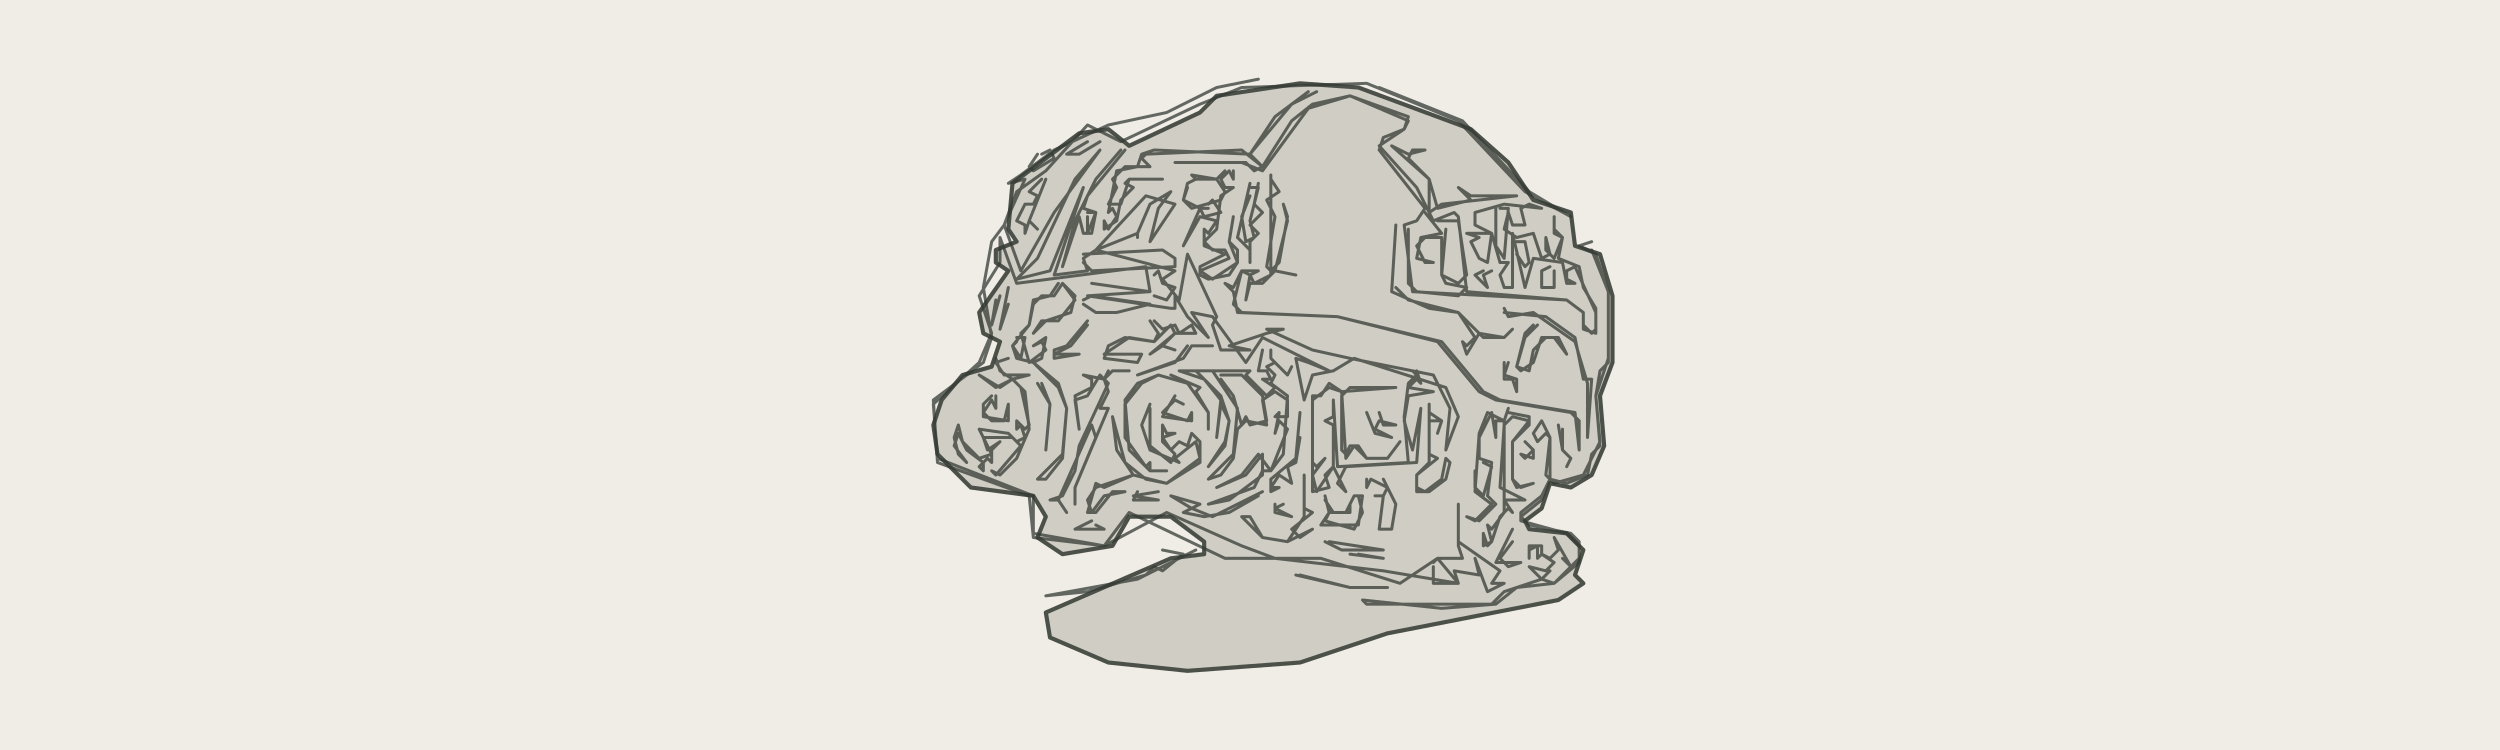
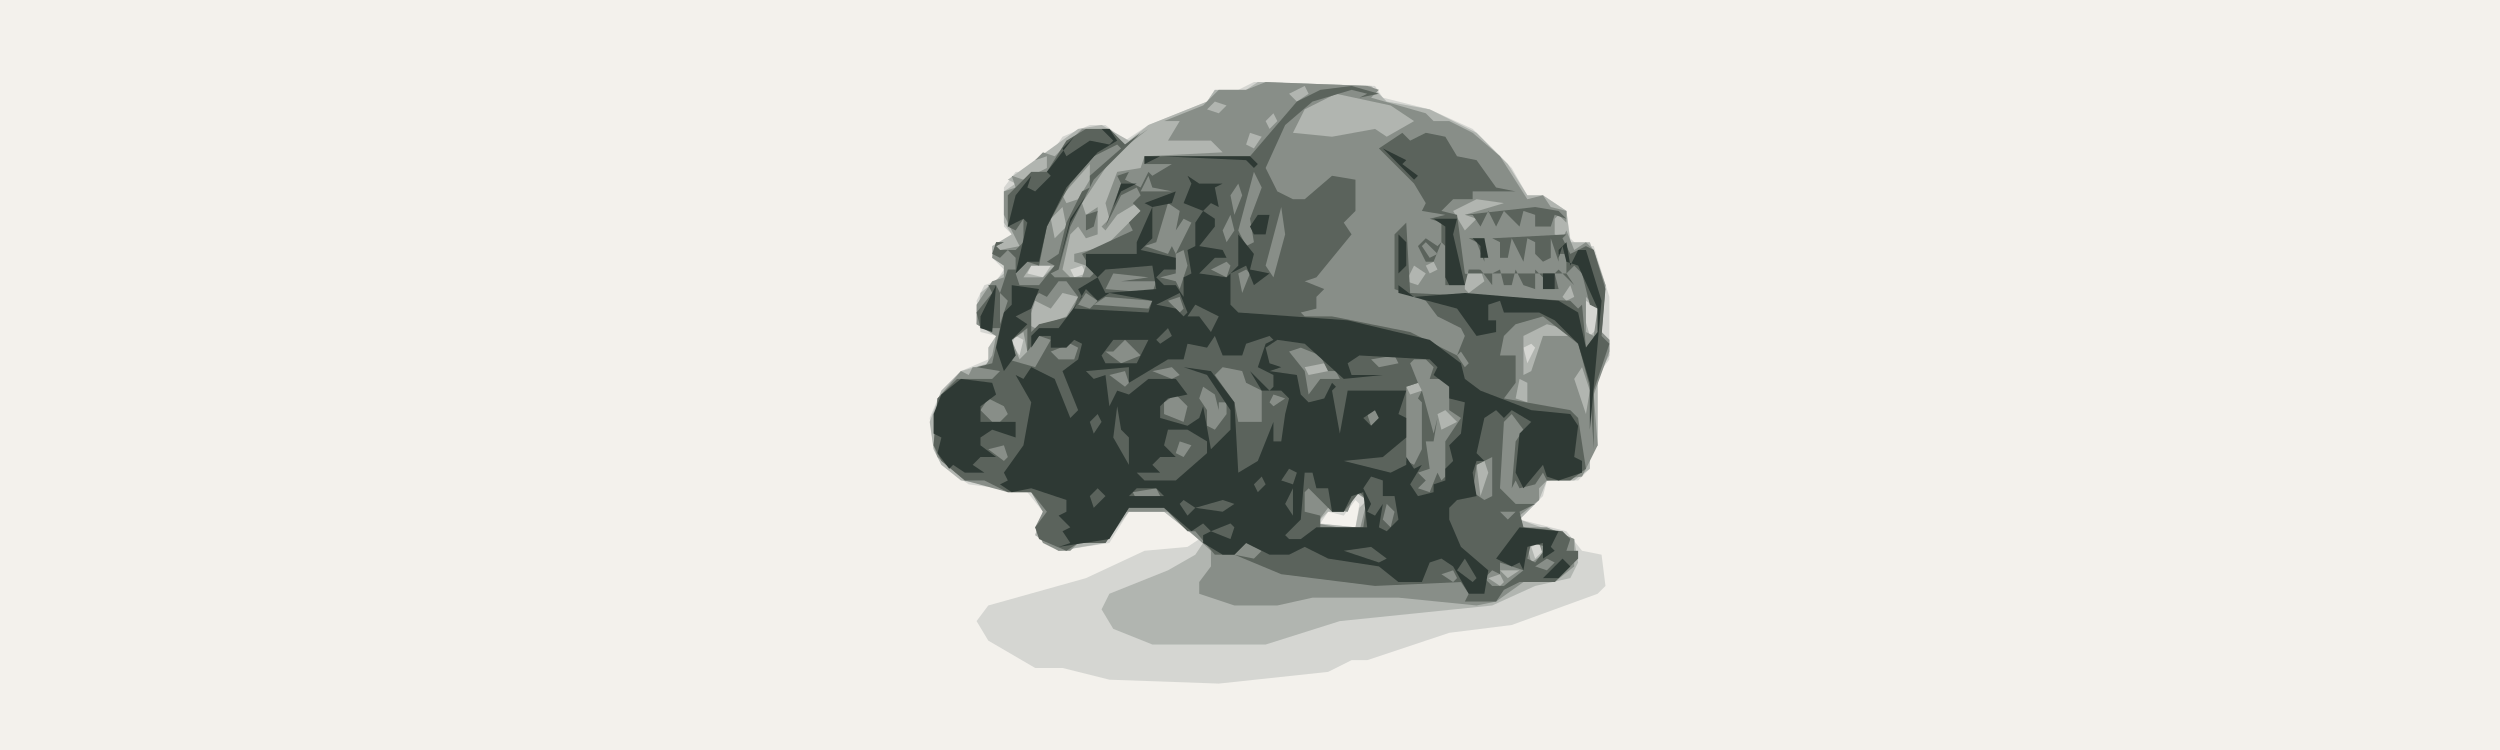
- <svg xmlns="http://www.w3.org/2000/svg" viewBox="0 0 1200 360" role="img" aria-label="SEA Game SA-E illustration">
-   <rect width="1200" height="360" fill="#f0ede6" />
-   <g>
-     <polygon points="754,102 736,96 724,78 706,62 652,42 624,40 584,46 576,54 542,70 532,62 518,64 486,88 484,110 488,116 478,120 478,126 484,130 470,150 472,160 480,164 476,176 462,180 452,192 448,204 450,218 466,234 496,238 502,248 498,258 510,266 534,262 542,248 562,248 578,260 578,266 562,268 502,294 504,306 532,318 570,322 624,318 666,304 748,288 760,280 756,276 760,264 752,256 734,254 732,250 740,244 744,232 754,234 764,228 770,214 768,190 774,174 774,142 768,122 756,118" fill="#777869" fill-opacity=".27" stroke="#4b5149" stroke-width="2" stroke-linejoin="round" />
-   </g>
-   <path d="M604,38 L584,42 L560,54 L532,60 L506,72 L490,84 L484,88 L492,86 L482,108 L476,116 L472,138 L476,162 L472,174 L448,192 L450,222 L494,238 L496,258 L530,262 L542,246 L588,268 L612,268 L664,274 L700,280 L698,274 L710,276 L708,268 L714,284 L722,280 L716,280 L720,274 L700,260 L700,242 L700,242 L700,262 L702,268 L690,268 L672,280 L634,268 L612,268 L596,262 L560,246 L530,262 L496,256 L496,238 L450,220 L448,194 L470,174 L476,160 L470,142 L480,126 L480,114 L488,136 L550,128 L552,140 L524,136 L552,140 L522,142 L562,148 L564,148 L564,142 L570,152 L580,162 L572,150 L582,152 L598,174 L606,162 L638,178 L628,174 L622,172 L626,192 L630,180 L640,178 L650,172 L694,186 L700,200 L694,216 L696,196 L688,180 L648,172 L630,168 L608,158 L616,158 L608,160 L590,166 L600,168 L586,168 L582,156 L584,152 L570,122 L570,122 L566,144 L558,134 L564,130 L526,120 L546,112 L546,114 L546,112 L552,98 L562,92 L556,100 L552,116 L564,98 L550,94 L526,120 L520,124 L522,130 L506,132 L520,90 L504,130 L488,134 L498,124 L516,86 L528,72 L506,102 L490,130 L482,108 L488,92 L502,82 L522,60 L538,68 L576,50 L596,42 L656,40 L700,58 L732,92 L754,104 L754,104 L734,92 L702,58 L662,42 M628,44 L612,56 L600,74 L554,72 L548,74 L546,80 L536,82 L532,102 L534,100 L536,104 L532,110 L530,106 L530,110 L536,106 L538,96 L544,90 L540,88 L542,86 L558,86 L542,86 L538,98 L532,98 L536,90 L534,86 L540,80 L552,80 L548,76 L550,74 L596,72 L606,80 L602,82 L598,78 L564,78 L596,78 L606,82 L628,52 L648,46 L676,58 L674,62 L664,66 L662,72 L684,100 L680,106 L674,108 L678,140 L752,144 L760,150 L760,158 L766,160 L766,148 L760,138 L758,128 L748,124 L750,114 L746,110 L746,104 L746,112 L750,114 L746,124 L742,120 L742,114 L744,122 L740,124 L736,112 L728,114 L722,110 L724,102 L726,108 L732,108 L730,100 L734,98 L740,100 L722,98 L708,102 L708,108 L716,112 L704,112 L710,114 L706,116 L710,124 L714,126 L716,112 L720,126 L724,126 L720,132 L722,138 L726,138 L726,112 L732,138 L736,124 L750,126 L752,136 L756,136 L752,134 L752,130 L756,128 L766,150 L766,158 L764,160 L760,156 L760,150 L752,144 L704,140 L700,104 L698,102 L688,106 L686,102 L692,98 L728,94 L706,94 L700,90 L706,96 L690,100 L686,86 L676,76 L678,72 L684,72 L676,74 L668,70 L686,86 L686,102 L680,90 L662,70 L674,62 L676,56 L648,46 L630,50 L620,58 L606,80 L600,74 L620,50 L632,44 M764,116 L758,118 L766,122 L772,140 L772,172 L766,190 L768,212 L760,228 L746,232 L742,228 L744,210 L740,202 L736,208 L738,212 L742,208 L744,210 L744,230 L740,238 L730,246 L730,250 L752,256 L758,262 L758,268 L754,272 L746,258 L748,264 L744,268 L740,266 L740,262 L734,262 L734,268 L734,264 L738,262 L738,268 L740,266 L746,270 L742,274 L734,272 L740,278 L722,284 L716,290 L656,290 L654,288 L692,292 L718,290 L728,282 L746,280 L758,270 L758,260 L754,256 L734,252 L730,248 L740,240 L744,230 L752,232 L762,228 L764,218 L768,214 L766,190 L768,178 L772,174 L772,140 L764,120 M610,84 L610,132 L602,136 L600,132 L604,130 L596,130 L592,138 L588,136 L592,140 L594,150 L642,152 L690,164 L710,188 L718,192 L754,198 L758,202 L758,216 L756,198 L720,192 L712,188 L692,164 L642,152 L596,150 L592,146 L596,130 L600,132 L598,144 L600,136 L606,136 L612,130 L622,132 L612,130 L618,106 L616,98 L618,104 L614,126 L610,130 L608,128 L612,104 L608,96 L614,92 L610,86 M606,168 L604,178 L608,178 L610,182 L606,182 L612,186 L608,190 L598,180 L600,178 L566,178 L578,182 L586,192 L584,210 L586,194 L590,202 L588,212 L580,224 L588,214 L590,202 L586,190 L574,178 L582,178 L594,196 L592,218 L580,230 L586,228 L592,220 L594,206 L598,202 L608,204 L606,192 L612,188 L618,192 L618,200 L612,200 L614,198 L612,208 L614,202 L618,206 L610,226 L604,218 L596,228 L584,234 L598,228 L606,218 L606,228 L590,240 L580,242 L602,234 L606,226 L610,226 L616,218 L618,190 L610,184 L612,180 L608,176 L612,174 L618,180 L620,176 L618,180 L610,172 L610,168 M678,178 L680,180 L676,184 L674,200 L676,222 L642,224 L640,192 L640,200 L636,202 L640,204 L640,224 L632,236 L630,228 L636,220 L632,224 L630,222 L630,192 L638,186 L644,188 L646,220 L650,214 L656,220 L666,220 L672,212 L666,220 L656,220 L652,214 L648,214 L646,218 L644,216 L644,190 L648,186 L670,186 L644,188 L638,184 L634,190 L630,190 L630,236 L638,234 L636,228 L640,224 L646,236 L642,232 L646,224 L680,222 L682,196 L678,216 L674,202 L676,190 L688,188 L676,186 L680,182 L682,184 L680,178 M724,196 L722,202 L714,198 L710,208 L708,236 L716,242 L708,250 L704,248 L710,250 L718,242 L714,238 L716,222 L710,220 L710,210 L716,198 L718,210 L718,202 L722,202 L722,246 L716,254 L714,252 L716,260 L714,262 L712,256 L712,262 L716,260 L720,248 L724,244 L726,246 L722,240 L732,240 L720,234 L722,204 L726,200 L734,202 L726,212 L726,230 L728,234 L736,232 L730,234 L726,230 L726,212 L734,204 L734,200 L724,198 M552,194 L548,204 L552,216 L566,222 L564,220 L574,212 L576,220 L560,232 L550,230 L540,222 L534,200 L536,216 L544,228 L530,234 L526,232 L522,246 L526,246 L534,236 L540,236 L530,238 L524,246 L522,240 L526,234 L544,228 L560,232 L576,222 L576,212 L572,208 L570,214 L566,212 L562,216 L558,210 L564,208 L560,208 L558,204 L558,212 L564,218 L562,222 L552,214 L552,196 M478,172 L480,178 L486,182 L480,186 L470,180 L478,186 L486,182 L490,186 L494,204 L492,206 L488,202 L488,206 L490,204 L492,210 L488,212 L484,208 L470,206 L476,218 L470,220 L462,212 L460,204 L458,210 L460,218 L464,222 L458,214 L460,208 L464,216 L472,222 L472,226 L470,224 L474,220 L476,222 L476,216 L480,212 L474,216 L472,210 L486,210 L490,214 L478,228 L476,226 L480,228 L488,220 L494,206 L492,188 L486,182 L494,180 L482,180 L478,174 L484,172 M508,136 L504,142 L496,144 L494,156 L486,166 L488,172 L496,174 L508,186 L512,196 L510,218 L498,230 L502,230 L510,220 L512,196 L508,184 L496,174 L500,172 L502,162 L496,166 L500,164 L502,168 L494,174 L490,160 L494,156 L496,146 L500,142 L506,142 L510,136 L516,144 L508,154 L500,154 L496,160 L502,154 L514,150 L516,142 L510,136 M532,178 L530,182 L520,180 L524,182 L524,186 L516,190 L518,206 L516,192 L522,190 L528,180 L532,184 L518,214 L516,226 L510,238 L504,240 L508,240 L512,246 L508,240 L524,204 L526,210 L516,234 L516,242 L516,234 L532,196 L528,196 L532,188 L530,182 L534,178 L542,178 M588,82 L584,86 L572,84 L574,86 L570,88 L568,96 L576,100 L568,118 L576,104 L584,106 L580,112 L578,110 L578,118 L588,122 L576,128 L576,132 L580,134 L590,132 L594,126 L594,120 L590,116 L592,104 L590,116 L594,126 L582,134 L576,130 L590,124 L588,120 L582,120 L578,116 L584,110 L586,94 L592,90 L588,90 L586,86 L590,82 L592,86 L592,82 M556,180 L546,184 L540,192 L542,216 L552,226 L560,226 L552,226 L552,222 L550,224 L540,210 L540,194 L548,184 L556,180 L570,184 L580,198 L580,206 L580,198 L574,188 L576,186 L562,180 M552,154 L556,160 L554,164 L540,162 L532,166 L530,172 L546,174 L548,170 L530,170 L542,162 L554,164 L562,156 L564,160 L552,170 L558,166 L564,168 L558,166 L564,160 L574,160 L572,156 L566,160 L564,156 L558,158 L554,154 M670,108 L668,140 L686,148 L700,150 L708,162 L704,166 L702,164 L704,170 L710,160 L722,162 L726,158 L722,162 L712,162 L700,150 L676,144 L670,138 M722,148 L724,152 L736,150 L756,164 L762,184 L762,210 L764,182 L760,182 L756,162 L742,152 L722,150 M686,194 L686,222 L680,228 L680,236 L686,236 L694,230 L696,222 L694,220 L692,230 L684,236 L680,234 L680,228 L690,220 L686,218 L686,202 L692,202 L690,208 L692,202 L686,198 M558,264 L568,266 L558,274 L554,272 L550,276 L522,284 L502,286 L546,278 L574,264 M684,102 L692,112 L682,114 L680,124 L688,126 L684,126 L680,118 L684,114 L692,114 L692,132 L694,136 L704,138 L700,142 L680,140 L676,136 L676,110 M538,72 L526,86 L516,106 L510,128 L518,104 L520,112 L524,112 L526,102 L520,100 L522,94 L540,72 M626,228 L626,248 L618,260 L606,258 L600,248 L596,248 L606,258 L618,260 L630,254 L624,258 L620,254 L630,246 L626,244 M736,156 L732,160 L728,176 L734,178 L736,168 L742,162 L746,162 L752,170 L748,162 L740,162 L736,174 L730,178 L728,176 L732,162 L738,156 M606,236 L582,248 L572,244 L576,242 L562,238 L572,244 L568,246 L578,248 L590,246 L604,238 M520,122 L558,120 L564,124 L564,128 L524,130 L520,126 M624,198 L622,220 L610,230 L610,236 L614,234 L610,234 L614,228 L620,232 L618,224 L622,222 L624,210 M600,88 L594,114 L600,120 L600,126 L600,116 L604,112 L600,108 L606,102 L602,98 L604,88 M622,276 L648,282 L666,282 L648,282 L624,276 M500,86 L494,92 L498,94 L496,98 L492,98 L488,106 L492,108 L492,112 L494,106 L498,110 L494,106 L502,86 M656,230 L656,234 L658,230 L666,234 L664,238 L660,238 L664,238 L662,254 L668,254 L670,242 L664,230 M586,180 L596,180 L606,190 L608,202 L600,204 L598,200 L596,204 L592,190 L586,182 M690,106 L700,106 L704,132 L700,136 L692,132 L694,110 M522,154 L512,166 L506,168 L506,172 L518,170 L506,170 L514,166 L522,156 M636,238 L638,246 L634,252 L652,252 L654,238 L650,238 L646,246 L640,246 L636,240 M570,166 L564,174 L546,180 L568,172 L572,166 L582,166 M476,190 L472,194 L472,200 L484,202 L484,194 L482,202 L476,202 L472,198 L476,192 L478,196 L478,190 M520,144 L524,142 L552,146 L536,150 L526,150 L520,146 M498,184 L504,194 L502,216 L504,194 L500,184 M564,190 L558,200 L572,202 L572,198 L570,202 L558,198 L564,192 L568,194 M600,90 L604,90 L600,106 L602,114 L598,116 L596,104 L600,94 M720,100 L724,100 L722,124 L718,118 L718,100 M636,260 L644,264 L664,264 L638,260 M656,198 L660,208 L668,210 L660,206 L662,202 L670,204 L664,204 L662,198 M726,254 L718,270 L730,270 L724,272 L720,268 L726,260 M574,86 L584,86 L588,92 L586,96 L572,100 L568,96 L570,90 M652,238 L654,246 L650,254 L636,250 L638,246 L648,246 L648,242 M748,204 L750,216 L754,220 L752,224 L754,220 L750,216 L750,206 M546,236 L544,240 L556,240 L544,238 L556,236 M688,270 L690,268 L700,280 L688,280 L688,272 M722,174 L722,182 L726,182 L728,188 L728,182 L722,180 L724,174 M484,138 L480,158 L484,146 M712,222 L716,224 L712,238 L708,234 L708,226 M500,74 L504,72 L506,76 L496,82 L494,80 L498,74 M554,132 L556,130 L558,136 L564,138 L560,144 L554,142 M522,68 L512,74 L518,74 L528,68 M750,268 L754,272 L746,280 L740,278 L744,274 M524,250 L516,254 L530,254 L526,252 M580,98 L582,96 L586,102 L578,104 L576,100 L580,100 M648,266 L664,268 L652,266 M712,130 L708,132 L714,138 L712,132 L716,130 M480,142 L476,156 L478,144 M612,242 L612,246 L620,248 L612,244 L616,242 M732,212 L736,216 L732,220 L730,218 L736,220 L736,216 M488,162 L492,162 L490,172 L486,166 L488,164 M728,116 L732,116 L734,126 L732,128 L728,122 M522,102 L526,102 L522,112 L522,104 M744,128 L740,130 L740,138 L746,138 L746,130" fill="none" stroke="#343b35" stroke-opacity=".75" stroke-width="1.45" stroke-linecap="round" stroke-linejoin="round" />
+ <svg xmlns="http://www.w3.org/2000/svg" viewBox="0 0 640 192" role="img" aria-label="SA-E detailed vector artwork">
+   <rect width="640" height="192" fill="#f3f1ec" />
+   <path fill="#d5d6d2" fill-rule="evenodd" d="M401,54 395,50 391,50 387,43 377,33 366,28 354,25 352,22 321,21 317,23 311,23 309,26 294,32 288,36 283,32 279,32 272,35 270,38 262,44 260,44 257,48 257,58 259,60 254,63 254,66 257,69 255,72 252,73 250,77 251,85 255,86 253,92 246,95 241,100 238,107 239,115 241,119 248,124 263,126 267,131 265,137 271,141 284,139 289,131 298,131 307,138 304,140 293,141 278,148 253,155 250,159 253,164 265,171 272,171 284,174 312,175 340,172 346,169 350,169 371,162 387,160 409,152 411,150 410,142 405,141 401,136 389,133 395,127 396,123 404,123 407,120 407,116 409,114 409,96 412,92 412,76 408,63 404,63 402,61ZM348,129 347,135 338,134 340,131 344,132 347,128Z" />
+   <path fill="#b1b5b0" fill-rule="evenodd" d="M258,46 260,47 257,49 257,57 259,60 254,63 254,66 257,68 257,70 251,75 250,83 255,86 253,89 253,93 246,95 241,100 238,108 239,115 241,119 246,123 264,126 267,131 265,137 271,141 283,139 289,131 298,131 308,139 306,142 299,146 284,152 282,156 285,161 295,165 324,165 343,159 382,155 393,150 402,148 404,144 403,138 389,133 394,128 396,123 403,123 407,120 407,116 409,114 409,96 412,91 412,87 410,85 411,73 407,62 402,62 401,54 395,50 391,50 386,42 378,34 366,28 355,26 351,22 322,21 319,23 311,23 309,26 294,32 289,36 282,32 276,33ZM392,140 394,139 395,141 393,143ZM350,128 348,130 347,135 337,134 340,131 345,131 347,126ZM392,88 393,89 391,93 390,89ZM260,86 262,87 261,91 259,88ZM406,77 409,79 409,84 407,86 405,79ZM274,69 277,68 278,70 275,71ZM269,68 267,71 263,70 264,68Z" />
+   <path fill="#888e88" fill-rule="evenodd" d="M259,45 260,48 257,49 257,55 261,63 256,64 255,63 257,62 255,62 254,66 257,68 257,71 254,72 250,78 250,83 255,86 254,91 252,94 249,94 248,96 246,95 240,102 239,114 240,117 247,123 258,126 264,126 267,131 265,135 267,139 271,141 274,141 276,139 283,139 288,131 299,131 310,141 310,145 307,149 307,152 316,155 327,155 336,153 358,153 378,155 383,154 390,149 398,149 403,145 403,138 396,135 390,135 389,132 394,128 394,125 396,123 405,122 409,114 408,101 412,90 412,87 410,85 411,73 408,64 406,62 403,64 401,59 400,61 398,60 398,56 399,55 401,57 401,54 397,53 395,50 391,51 384,40 377,34 371,31 367,31 365,29 351,25 353,23 350,22 324,21 319,23 312,23 308,27 298,31 302,31 299,36 310,36 313,39 293,40 292,43 286,44 283,52 284,56 282,58 283,59 286,55 291,52 292,54 283,63 275,65 275,67 278,68 277,71 274,71 272,69 274,60 276,58 278,61 281,60 281,53 280,52 281,53 278,55 277,52 285,40 294,33 288,37 284,33 277,33 270,40 267,39 265,41 268,40 268,43 262,46ZM381,148 384,147 385,149 384,150ZM384,146 389,146 386,148ZM391,140 394,139 395,142 392,144ZM350,128 348,136 337,134 340,130 345,131 347,126ZM380,118 381,121 379,127 378,119ZM368,106 370,105 373,108 369,110ZM360,99 363,98 364,100 361,101ZM389,97 391,98 391,103 388,102ZM405,94 407,100 406,106 403,97ZM334,94 339,93 340,95 335,96ZM262,85 263,90 261,92 259,87ZM400,84 402,86 395,86 392,95 390,96 390,86 396,83ZM406,76 409,79 408,86 406,85ZM276,76 273,81 265,84 263,83 265,77 269,79 272,75ZM402,73 403,76 401,77 400,76ZM375,74 375,70 379,69 380,72 376,75ZM362,68 365,70 363,73 360,72ZM365,68 367,67 368,69 366,70ZM270,68 267,71 262,71 264,68ZM272,53 273,58 270,61 269,56ZM372,54 378,51 385,52 375,55 378,56 375,59ZM279,42 279,46 276,51 273,52 272,50ZM319,37 320,34 323,35 321,38ZM326,29 327,31 325,33 324,31ZM309,28 311,26 314,27 312,29ZM331,34 334,28 342,24 356,27 362,31 355,35 352,33 341,35ZM334,22 335,24 332,26 330,24Z" />
+   <path fill="#5b635c" fill-rule="evenodd" d="M376,61 378,62 380,67 380,61ZM281,54 278,55 278,59 280,58ZM375,55 377,55 379,58 381,54 383,58 385,54 389,58 390,54 393,55 393,58 397,58 398,55 401,56 399,54 393,53ZM411,74 408,64 406,63 402,65 400,61 401,60 382,61 384,62 384,66 386,66 387,61 390,67 391,61 393,62 393,65 395,67 397,66 397,61 399,67 399,65 401,65 401,70 375,70 373,55 369,54 372,51 380,51 377,51 377,49 388,49 383,48 378,41 373,40 370,35 365,34 361,36 359,34 353,38 362,47 365,52 364,54 370,55 366,56 369,57 369,62 368,63 365,61 363,63 365,67 367,67 369,62 370,63 370,73 375,73 376,69 379,69 382,73 382,70 384,69 385,73 387,73 388,69 390,73 393,74 393,69 395,71 395,74 399,74 398,70 399,69 403,73 401,70 403,68 405,70 407,78 409,79 409,85 406,89 405,78 404,79 402,77 361,75 360,57 357,60 357,74 365,77 368,81 374,84 375,86 373,91 361,85 341,81 334,81 333,80 337,79 337,76 339,74 334,72 337,71 346,60 344,57 347,54 347,46 341,45 334,51 331,51 327,49 324,43 329,32 336,26 346,23 350,24 348,25 353,24 346,22 338,23 332,26 320,40 293,40 293,42 300,42 295,45 294,44 292,48 288,46 289,44 286,45 287,47 283,58 287,50 291,48 292,50 290,52 292,54 289,57 290,59 277,65 280,70 279,71 270,71 269,70 271,69 274,58 280,46 292,34 288,37 284,33 278,33 273,36 268,44 264,44 258,50 258,58 260,59 262,56 262,62 260,64 256,64 255,63 257,62 255,62 254,65 256,66 258,64 260,66 260,69 258,69 256,75 255,73 253,73 254,75 250,80 251,84 256,84 254,93 250,94 256,95 254,97 245,97 240,102 239,114 241,118 247,123 252,123 258,126 264,126 268,131 265,135 266,138 273,141 276,139 283,139 289,130 298,130 304,136 306,136 311,142 316,142 328,147 352,150 374,149 376,152 375,154 383,154 385,151 389,149 398,149 404,143 404,141 401,141 402,138 400,136 390,135 389,131 393,129 388,129 384,125 385,108 387,106 390,110 388,113 387,125 388,123 389,125 393,124 394,127 393,124 395,121 396,123 402,123 406,120 404,107 402,105 385,102 388,98 388,91 384,91 385,86 388,83 395,81 404,88 407,99 408,115 408,100 412,88 410,86ZM369,147 372,146 373,148 372,149ZM380,148 382,146 384,147 384,144 390,146 385,150 382,150ZM393,145 396,143 398,144 396,146ZM391,143 392,139 396,140 393,144ZM316,142 319,139 323,141 321,143ZM384,131 388,131 386,133ZM355,129 357,131 356,135 354,133ZM334,126 335,125 341,131 344,131 348,126 350,128 349,135 338,135 338,132 334,131ZM290,126 296,125 297,127 291,128ZM382,117 382,127 380,128 377,126 378,119ZM253,115 257,114 258,117 257,118ZM301,116 302,113 305,114 303,117ZM350,106 352,105 353,107 351,109ZM253,102 257,104 258,106 256,108 254,108 251,105ZM325,103 326,101 329,102 326,104ZM301,101 304,104 303,108 298,106 298,103ZM308,99 311,101 312,105 312,103 314,103 314,106 311,110 309,109 309,105 307,102ZM284,96 288,95 289,98 288,99ZM313,94 318,95 319,98 323,100 323,108 317,108 316,103 311,96ZM295,95 300,94 302,96 300,97ZM362,92 365,92 367,94 366,97 369,97 371,99 371,105 374,107 370,113 370,122 369,123 368,121 366,126 363,125 365,123 363,121 366,120 365,113 367,113 368,107 367,111 364,100 363,102 362,101 364,103 364,115 362,119 360,118 360,99 363,98 361,93ZM351,92 357,91 358,93 353,94ZM373,91 374,90 376,93 375,94ZM330,90 333,89 338,91 340,95 342,95 343,97 338,97 335,101 334,95ZM276,89 275,92 271,92 269,90 274,88ZM292,91 287,93 283,90 285,90 288,87ZM263,84 263,90 266,86 269,87 265,94 258,92 260,91 259,87ZM299,77 302,76 303,79 302,80ZM280,78 283,76 295,77 294,79ZM276,78 278,75 281,77 279,79ZM256,75 258,77 256,83ZM273,72 276,76 274,81 266,83 264,85 264,77 266,75 268,76 271,72ZM283,74 285,70 294,71 287,72 296,72 295,75ZM319,69 320,70 318,75 317,70ZM310,69 314,67 315,68 314,71ZM303,64 304,68 302,74 301,72 297,71 301,70 301,65ZM364,63 365,62 368,65 366,66ZM315,55 316,59 314,62 313,59ZM328,53 329,60 326,71 324,68ZM299,52 302,54 301,59 303,56 305,57 301,65 300,63 299,65 293,63 296,62ZM317,47 318,50 316,55 315,50ZM292,49 294,45 295,48 300,49ZM321,44 323,48 320,56 321,62 319,63 317,59ZM286,37 287,38 279,45 279,48 277,49 273,57 271,65 268,67 270,68 266,73 261,73 260,70 263,67 266,68 268,58 274,47 280,40Z" />
+   <path fill="#2e3934" fill-rule="evenodd" d="M383,143 387,145 389,144 390,146 391,140 395,139 395,143 398,141 400,143 395,148 399,148 402,145 397,140 399,136 389,135ZM246,97 241,101 239,106 239,111 241,112 240,116 243,120 244,119 247,121 252,121 249,119 251,117 255,117 251,114 251,112 254,110 260,112 260,108 251,108 251,104 255,101 254,98ZM266,74 259,73 259,78 257,80 255,89 257,95 260,91 259,87 263,83 260,81 264,79ZM255,73 251,81 251,84 254,85ZM395,70 395,74 398,74 398,70ZM377,61 379,63 379,66 381,66 380,61ZM358,60 358,75 373,79 378,86 383,85 383,82 381,82 381,78 384,77 385,80 394,80 398,82 404,88 407,98 407,110 410,77 406,64 404,64 402,68 401,62 399,64 399,66 400,63 401,67 404,68 409,79 409,85 406,89 404,80 399,77 375,75 362,76 358,73 358,70 360,68 360,62ZM367,56 370,58 370,71 371,73 375,73 372,60 373,56ZM322,55 320,58 321,60 324,60 325,55ZM278,50 274,56 271,68 274,57ZM291,47 287,47 285,53 287,49ZM278,65 278,68 281,71 276,74 277,76 271,84 266,84 264,86 264,89 266,86 269,86 269,89 273,89 275,87 277,88 276,92 272,95 276,105 274,107 270,97 264,94 262,97 260,96 264,103 262,114 257,121 258,123 256,124 259,126 264,125 273,128 273,131 271,132 274,135 272,136 274,139 271,140 284,138 289,130 298,130 305,136 308,134 310,136 308,137 308,139 313,142 316,142 319,139 325,142 330,142 334,140 340,143 353,145 358,149 364,149 366,144 369,143 372,145 376,152 380,152 381,146 374,140 371,133 371,130 373,128 378,127 377,121 378,118 380,118 378,116 380,107 383,105 385,107 383,123 385,107 387,105 392,108 389,111 388,121 390,125 395,119 396,122 399,123 405,121 405,118 403,117 404,109 402,106 392,105 379,100 375,97 374,93 366,87 345,82 317,80 315,78 315,70 319,68 321,73 325,70 320,69 321,65 317,60 317,68 314,71 307,70 311,66 314,66 313,64 307,63 311,58 311,56 308,54 310,52 312,53 311,48 313,47 307,47 304,45 305,47 303,52 308,54 306,57 306,63 304,64 305,70 303,71 303,76 301,73 298,73 296,71 298,69 301,69 301,66 292,64 295,61 295,53 300,52 301,49 293,52 295,53 291,62 284,62 291,62 291,65ZM375,143 378,148 377,149 373,146ZM344,141 351,140 355,143 353,144ZM316,135 315,138 310,136 315,134ZM316,129 313,131 306,130 313,128ZM302,129 303,128 306,130 304,132ZM331,125 331,132 329,129ZM289,127 291,125 296,125 298,127ZM281,125 283,127 280,130 279,127ZM351,122 354,123 354,127 357,127 358,133 355,136 353,135 354,129 352,132 350,131 351,129 349,125ZM323,122 324,124 322,126 321,124ZM334,121 336,121 337,125 340,125 341,131 344,131 346,127 349,126 350,135 337,135 333,138 330,138 329,137 333,133ZM330,120 332,121 331,124 328,123ZM309,113 309,116 301,123 293,123 291,121 297,121 295,119 297,117 301,117 298,114 299,110 304,110ZM281,106 282,108 280,111 279,108ZM352,105 353,107 351,109 349,107ZM286,104 287,110 289,112 289,119 285,112ZM324,89 327,87 334,88 344,97 354,96 346,96 345,93 348,91 366,92 368,94 367,96 371,99 371,102 375,103 374,111 371,114 372,118 370,120 370,123 367,124 367,126 363,127 361,124 364,119 362,120 360,117 360,119 356,121 344,118 354,117 360,112 360,107 358,106 360,100 345,100 343,111 341,100 342,99 341,98 339,102 335,103 333,101 332,96 325,95 328,94 325,93ZM278,95 289,94 289,98 299,92 303,92 304,88 309,89 311,86 313,91 318,91 319,88 325,86 326,87 324,88 322,94 326,96 326,99 325,100 320,95 323,100 328,100 330,102 329,106 327,104 329,106 328,113 326,113 326,108 322,118 317,121 316,103 310,95 303,94 309,96 315,105 315,110 310,115 308,104 307,107 304,109 297,107 297,104 299,102 304,101 301,97 294,97 289,101 286,100 284,104 283,96 280,97ZM282,91 285,87 294,87 291,93 283,93ZM299,84 300,86 297,88 296,87ZM306,78 312,81 310,85 307,81 304,81ZM296,78 302,75 304,80 303,81 301,79ZM275,79 278,74 281,77 284,75 295,77 294,80ZM281,71 283,69 295,68 296,74 283,75ZM293,40 293,42 297,40 319,41 321,43 322,42 320,40ZM354,38 362,46 366,53 362,46 363,45 359,42 360,41ZM284,33 280,33 282,33 285,36 284,37 279,36 273,40 272,38 275,35 268,44 269,45 265,49 263,48 264,45 260,50 258,58 262,56 263,57 260,70 263,67 266,67 268,58 273,48 281,39 286,36Z" />
</svg>
